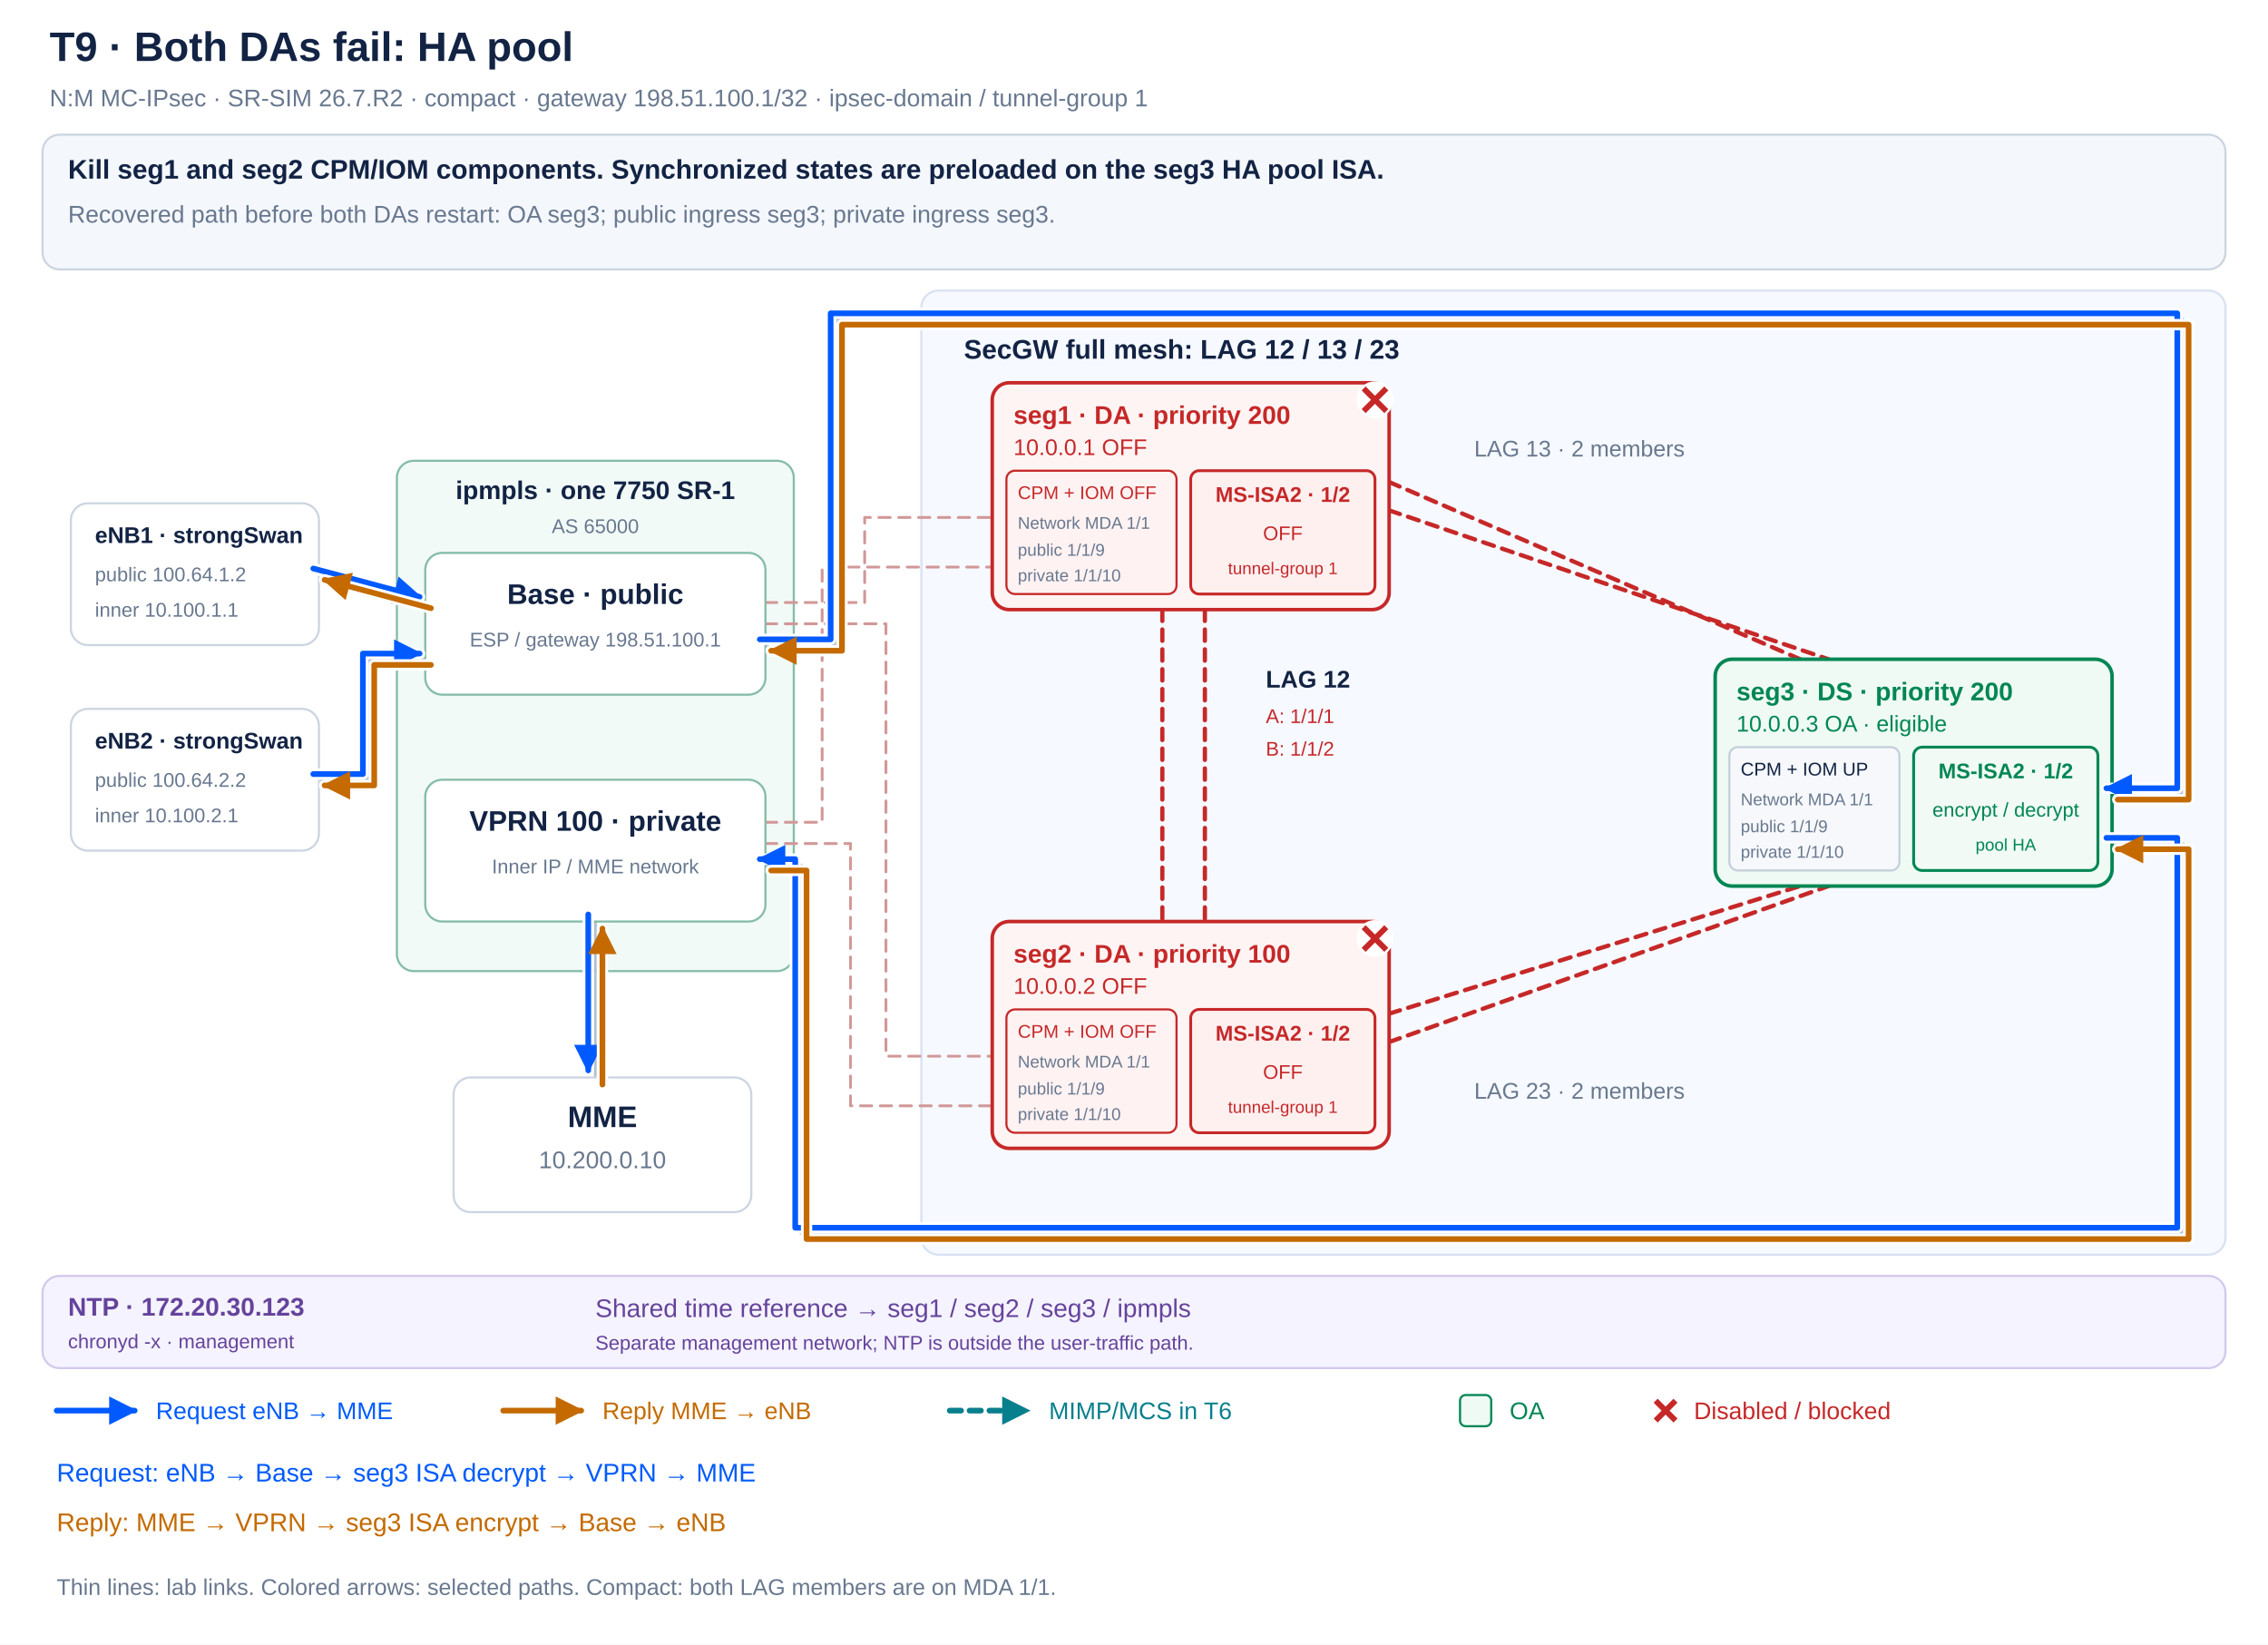
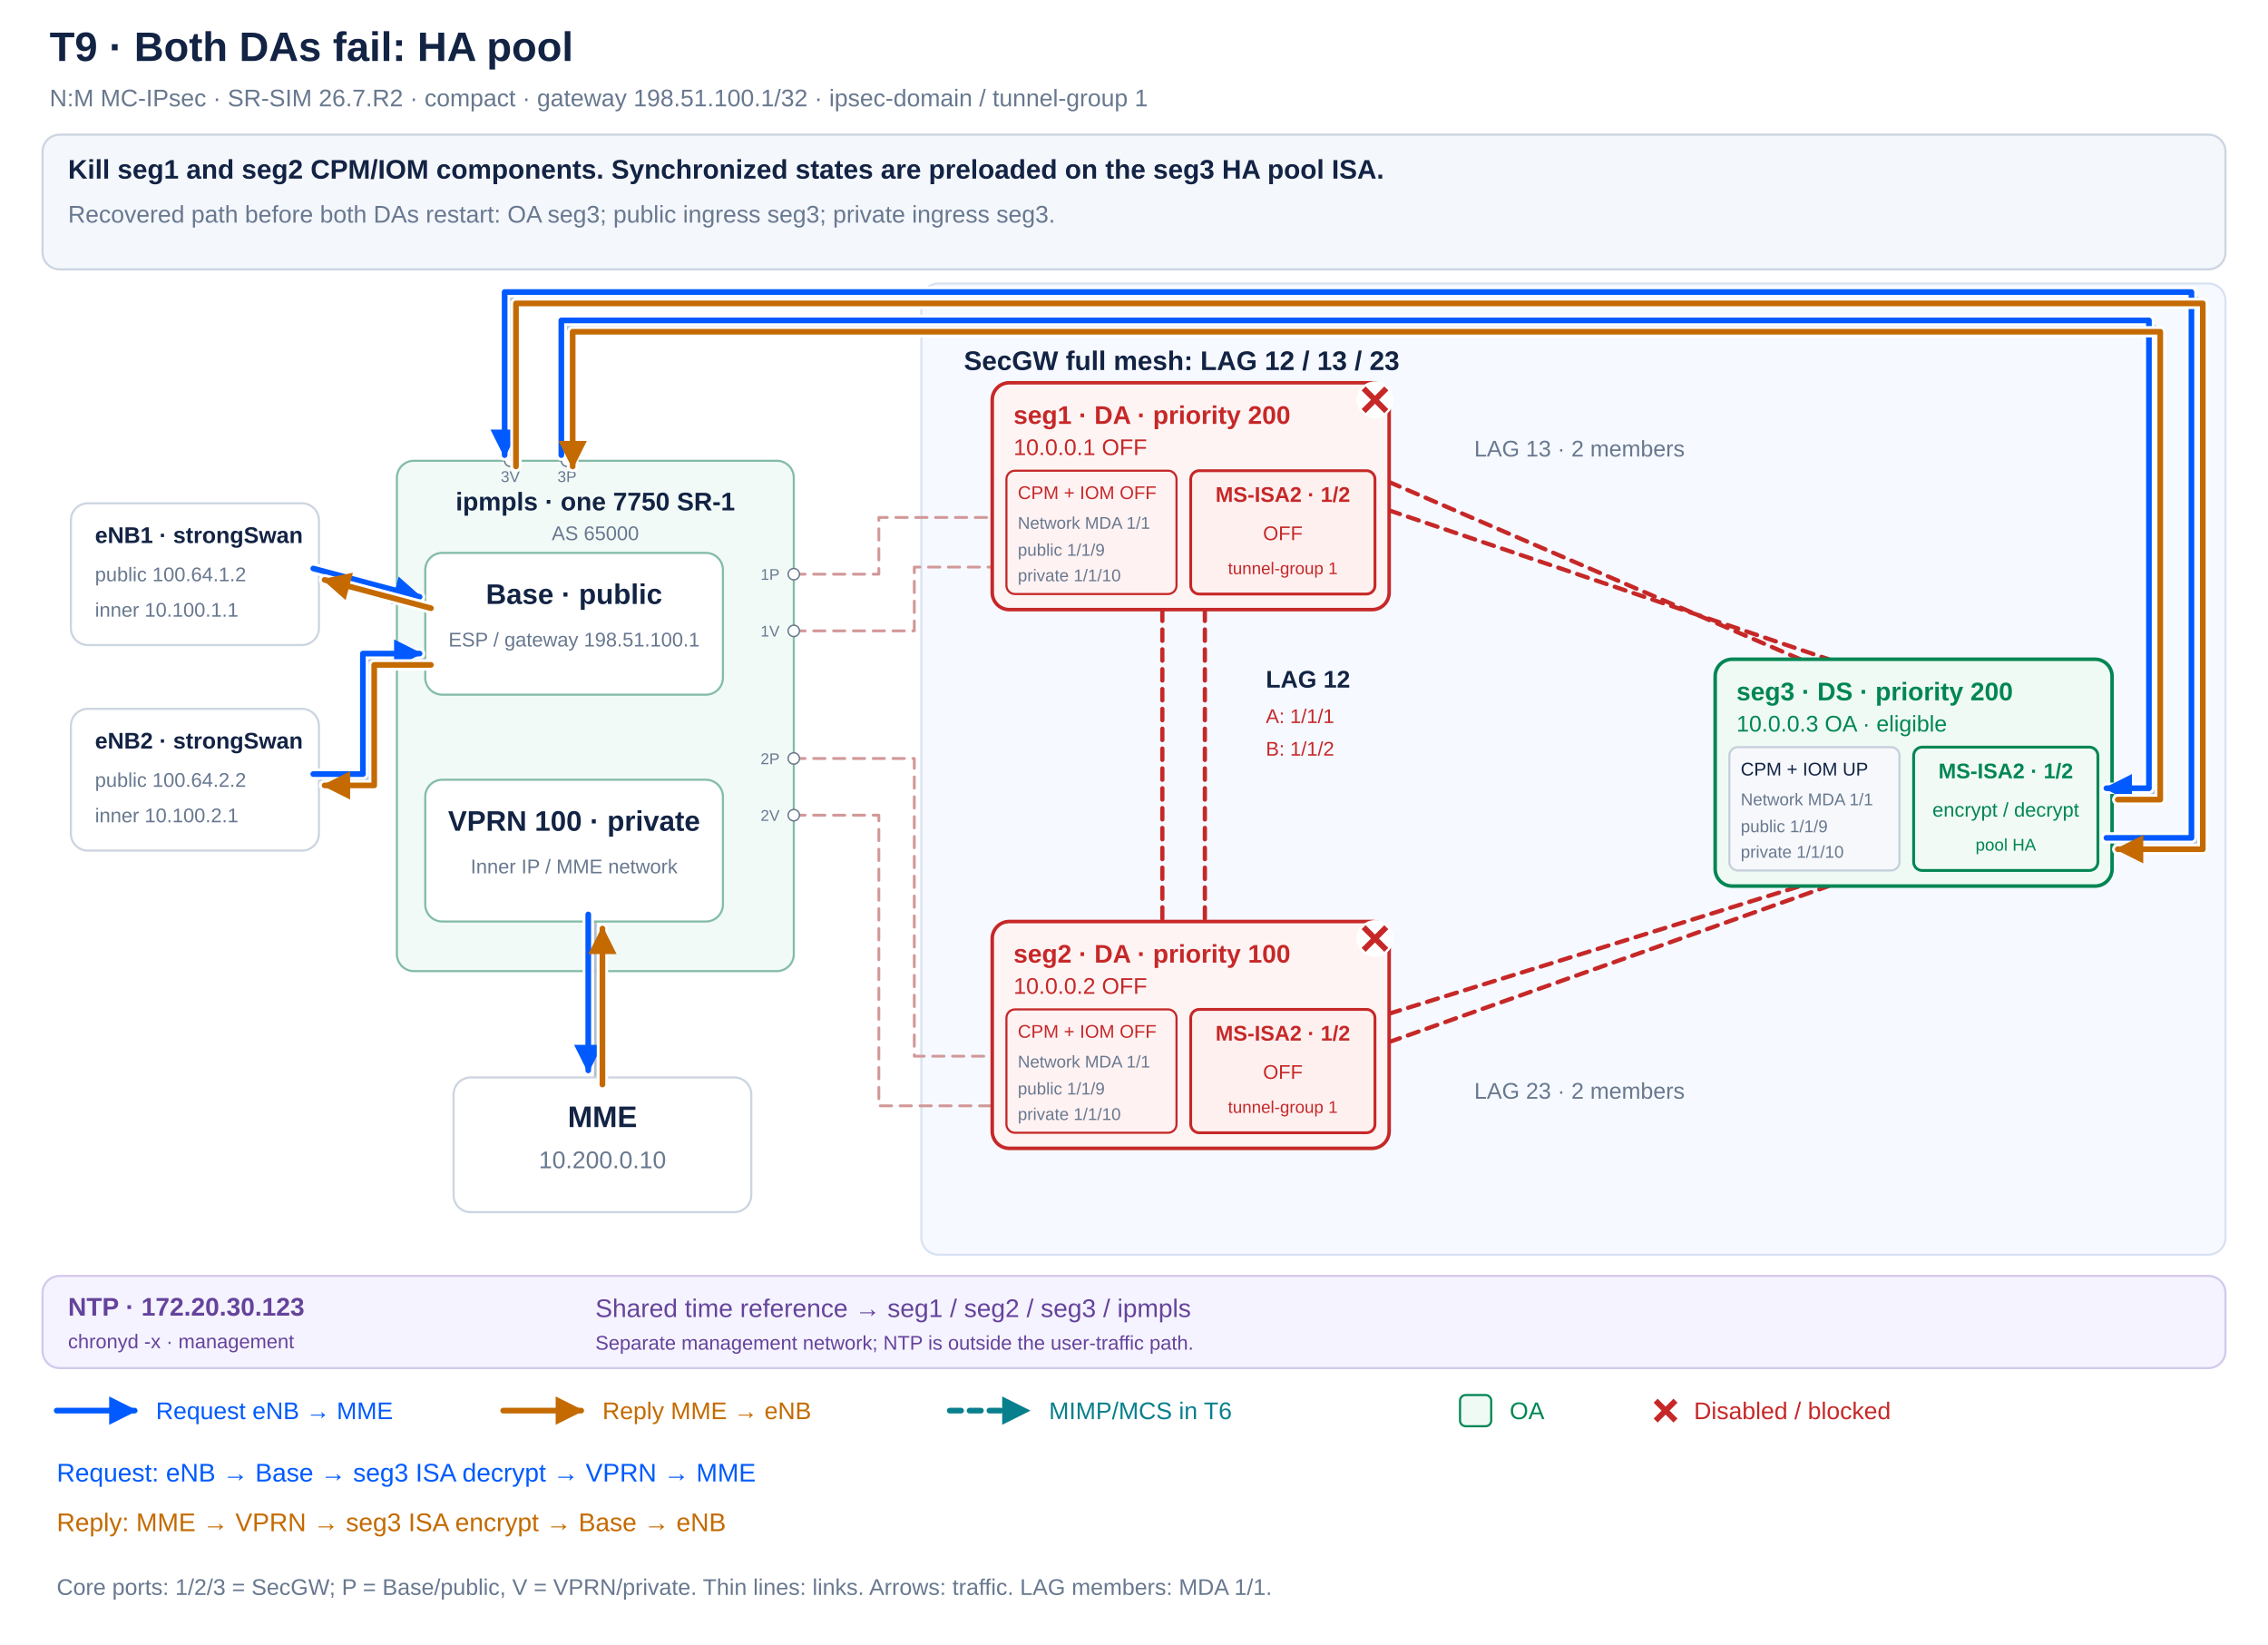
<svg xmlns="http://www.w3.org/2000/svg" width="1600" height="1160" viewBox="0 0 1600 1160" font-family="Arial, sans-serif">
  <defs>
    <marker id="m005aff" viewBox="0 0 10 10" refX="9" refY="5" markerWidth="5" markerHeight="5" orient="auto">
      <path d="M0,0 L10,5 L0,10z" fill="#005aff" />
    </marker>
    <marker id="mc46a00" viewBox="0 0 10 10" refX="9" refY="5" markerWidth="5" markerHeight="5" orient="auto">
      <path d="M0,0 L10,5 L0,10z" fill="#c46a00" />
    </marker>
    <marker id="mc62828" viewBox="0 0 10 10" refX="9" refY="5" markerWidth="5" markerHeight="5" orient="auto">
      <path d="M0,0 L10,5 L0,10z" fill="#c62828" />
    </marker>
    <marker id="m087f8c" viewBox="0 0 10 10" refX="9" refY="5" markerWidth="5" markerHeight="5" orient="auto">
      <path d="M0,0 L10,5 L0,10z" fill="#087f8c" />
    </marker>
  </defs>
  <rect width="1600" height="1160" fill="white" />
  <text x="35" y="43" font-size="29" fill="#122344" text-anchor="start" font-weight="700">T9 · Both DAs fail: HA pool</text>
  <text x="35" y="75" font-size="17" fill="#68788f" text-anchor="start" font-weight="400">N:M MC-IPsec · SR-SIM 26.7.R2 · compact · gateway 198.51.100.1/32 · ipsec-domain / tunnel-group 1</text>
  <rect x="30" y="95" width="1540" height="95" rx="12" fill="#f4f7fc" stroke="#ccd5e0" stroke-width="1.5" />
  <text x="48" y="126" font-size="19" fill="#122344" text-anchor="start" font-weight="600">Kill seg1 and seg2 CPM/IOM components. Synchronized states are preloaded on the seg3 HA pool ISA.</text>
  <text x="48" y="157" font-size="17" fill="#68788f" text-anchor="start" font-weight="400">Recovered path before both DAs restart: OA seg3; public ingress seg3; private ingress seg3.</text>
-   <rect x="650" y="205" width="920" height="680" rx="12" fill="#f6f9ff" stroke="#d8e2f2" stroke-width="1.5" />
-   <text x="680" y="253" font-size="19" fill="#122344" text-anchor="start" font-weight="600">SecGW full mesh: LAG 12 / 13 / 23</text>
+   <rect x="650" y="200" width="920" height="685" rx="12" fill="#f6f9ff" stroke="#d8e2f2" stroke-width="1.5" />
+   <text x="680" y="261" font-size="19" fill="#122344" text-anchor="start" font-weight="600">SecGW full mesh: LAG 12 / 13 / 23</text>
  <rect x="280" y="325" width="280" height="360" rx="12" fill="#f1faf7" stroke="#84bca7" stroke-width="1.5" />
-   <text x="420" y="352" font-size="18" fill="#122344" text-anchor="middle" font-weight="600">ipmpls · one 7750 SR-1</text>
-   <text x="420" y="376" font-size="14" fill="#68788f" text-anchor="middle" font-weight="400">AS 65000</text>
-   <polyline points="540,425 610,425 610,365 700,365" fill="none" stroke="#d29898" stroke-width="2" stroke-linejoin="round" stroke-linecap="round" stroke-dasharray="8 6" />
-   <polyline points="540,580 580,580 580,400 700,400" fill="none" stroke="#d29898" stroke-width="2" stroke-linejoin="round" stroke-linecap="round" stroke-dasharray="8 6" />
-   <polyline points="540,440 625,440 625,745 700,745" fill="none" stroke="#d29898" stroke-width="2" stroke-linejoin="round" stroke-linecap="round" stroke-dasharray="8 6" />
-   <polyline points="540,595 600,595 600,780 700,780" fill="none" stroke="#d29898" stroke-width="2" stroke-linejoin="round" stroke-linecap="round" stroke-dasharray="8 6" />
-   <polyline points="540,455 590,455 590,225 1540,225 1540,560 1490,560" fill="none" stroke="#aebccc" stroke-width="2" stroke-linejoin="round" stroke-linecap="round" />
-   <polyline points="540,610 565,610 565,870 1540,870 1540,595 1490,595" fill="none" stroke="#aebccc" stroke-width="2" stroke-linejoin="round" stroke-linecap="round" />
+   <text x="420" y="360" font-size="18" fill="#122344" text-anchor="middle" font-weight="600">ipmpls · one 7750 SR-1</text>
+   <text x="420" y="381" font-size="14" fill="#68788f" text-anchor="middle" font-weight="400">AS 65000</text>
+   <polyline points="560,405 620,405 620,365 700,365" fill="none" stroke="#d29898" stroke-width="2" stroke-linejoin="round" stroke-linecap="round" stroke-dasharray="8 6" />
+   <polyline points="560,445 645,445 645,400 700,400" fill="none" stroke="#d29898" stroke-width="2" stroke-linejoin="round" stroke-linecap="round" stroke-dasharray="8 6" />
+   <polyline points="560,535 645,535 645,745 700,745" fill="none" stroke="#d29898" stroke-width="2" stroke-linejoin="round" stroke-linecap="round" stroke-dasharray="8 6" />
+   <polyline points="560,575 620,575 620,780 700,780" fill="none" stroke="#d29898" stroke-width="2" stroke-linejoin="round" stroke-linecap="round" stroke-dasharray="8 6" />
+   <polyline points="400,325 400,230 1520,230 1520,560 1490,560" fill="none" stroke="#aebccc" stroke-width="2" stroke-linejoin="round" stroke-linecap="round" />
+   <polyline points="360,325 360,210 1550,210 1550,595 1490,595" fill="none" stroke="#aebccc" stroke-width="2" stroke-linejoin="round" stroke-linecap="round" />
  <polyline points="225,405 300,425" fill="none" stroke="#b4bfce" stroke-width="2" stroke-linejoin="round" stroke-linecap="round" />
  <polyline points="225,550 260,550 260,465 300,465" fill="none" stroke="#b4bfce" stroke-width="2" stroke-linejoin="round" stroke-linecap="round" />
  <polyline points="420,650 420,760" fill="none" stroke="#b4bfce" stroke-width="2" stroke-linejoin="round" stroke-linecap="round" />
  <polyline points="820,430 820,650" fill="none" stroke="#c62828" stroke-width="3" stroke-linejoin="round" stroke-linecap="round" stroke-dasharray="8 6" />
  <polyline points="850,430 850,650" fill="none" stroke="#c62828" stroke-width="3" stroke-linejoin="round" stroke-linecap="round" stroke-dasharray="8 6" />
  <polyline points="980,340 1270,465" fill="none" stroke="#c62828" stroke-width="3" stroke-linejoin="round" stroke-linecap="round" stroke-dasharray="8 6" />
  <polyline points="980,360 1290,465" fill="none" stroke="#c62828" stroke-width="3" stroke-linejoin="round" stroke-linecap="round" stroke-dasharray="8 6" />
  <polyline points="980,715 1270,625" fill="none" stroke="#c62828" stroke-width="3" stroke-linejoin="round" stroke-linecap="round" stroke-dasharray="8 6" />
  <polyline points="980,735 1290,625" fill="none" stroke="#c62828" stroke-width="3" stroke-linejoin="round" stroke-linecap="round" stroke-dasharray="8 6" />
-   <rect x="300" y="390" width="240" height="100" rx="12" fill="white" stroke="#84bca7" stroke-width="1.5" />
-   <text x="420" y="426" font-size="20" fill="#122344" text-anchor="middle" font-weight="600">Base · public</text>
-   <text x="420" y="456" font-size="14" fill="#68788f" text-anchor="middle" font-weight="400">ESP / gateway 198.51.100.1</text>
-   <rect x="300" y="550" width="240" height="100" rx="12" fill="white" stroke="#84bca7" stroke-width="1.5" />
-   <text x="420" y="586" font-size="20" fill="#122344" text-anchor="middle" font-weight="600">VPRN 100 · private</text>
-   <text x="420" y="616" font-size="14" fill="#68788f" text-anchor="middle" font-weight="400">Inner IP / MME network</text>
+   <rect x="300" y="390" width="210" height="100" rx="12" fill="white" stroke="#84bca7" stroke-width="1.5" />
+   <text x="405" y="426" font-size="20" fill="#122344" text-anchor="middle" font-weight="600">Base · public</text>
+   <text x="405" y="456" font-size="14" fill="#68788f" text-anchor="middle" font-weight="400">ESP / gateway 198.51.100.1</text>
+   <rect x="300" y="550" width="210" height="100" rx="12" fill="white" stroke="#84bca7" stroke-width="1.5" />
+   <text x="405" y="586" font-size="20" fill="#122344" text-anchor="middle" font-weight="600">VPRN 100 · private</text>
+   <text x="405" y="616" font-size="14" fill="#68788f" text-anchor="middle" font-weight="400">Inner IP / MME network</text>
+   <circle cx="560" cy="405" r="4" fill="white" stroke="#68788f" />
+   <text x="550" y="409" font-size="11" fill="#68788f" text-anchor="end" font-weight="400">1P</text>
+   <circle cx="560" cy="445" r="4" fill="white" stroke="#68788f" />
+   <text x="550" y="449" font-size="11" fill="#68788f" text-anchor="end" font-weight="400">1V</text>
+   <circle cx="560" cy="535" r="4" fill="white" stroke="#68788f" />
+   <text x="550" y="539" font-size="11" fill="#68788f" text-anchor="end" font-weight="400">2P</text>
+   <circle cx="560" cy="575" r="4" fill="white" stroke="#68788f" />
+   <text x="550" y="579" font-size="11" fill="#68788f" text-anchor="end" font-weight="400">2V</text>
+   <circle cx="400" cy="325" r="4" fill="white" stroke="#68788f" />
+   <text x="400" y="340" font-size="11" fill="#68788f" text-anchor="middle" font-weight="400">3P</text>
+   <circle cx="360" cy="325" r="4" fill="white" stroke="#68788f" />
+   <text x="360" y="340" font-size="11" fill="#68788f" text-anchor="middle" font-weight="400">3V</text>
  <rect x="50" y="355" width="175" height="100" rx="12" fill="white" stroke="#ccd5e0" stroke-width="1.5" />
  <text x="67" y="383" font-size="16" fill="#122344" text-anchor="start" font-weight="600">eNB1 · strongSwan</text>
  <text x="67" y="410" font-size="14" fill="#68788f" text-anchor="start" font-weight="400">public 100.64.1.2</text>
  <text x="67" y="435" font-size="14" fill="#68788f" text-anchor="start" font-weight="400">inner 10.100.1.1</text>
  <rect x="50" y="500" width="175" height="100" rx="12" fill="white" stroke="#ccd5e0" stroke-width="1.5" />
  <text x="67" y="528" font-size="16" fill="#122344" text-anchor="start" font-weight="600">eNB2 · strongSwan</text>
  <text x="67" y="555" font-size="14" fill="#68788f" text-anchor="start" font-weight="400">public 100.64.2.2</text>
  <text x="67" y="580" font-size="14" fill="#68788f" text-anchor="start" font-weight="400">inner 10.100.2.1</text>
  <rect x="320" y="760" width="210" height="95" rx="12" fill="white" stroke="#ccd5e0" stroke-width="1.5" />
  <text x="425" y="795" font-size="21" fill="#122344" text-anchor="middle" font-weight="600">MME</text>
  <text x="425" y="824" font-size="17" fill="#68788f" text-anchor="middle" font-weight="400">10.200.0.10</text>
  <rect x="700" y="270" width="280" height="160" rx="12" fill="#fff4f4" stroke="#c62828" stroke-width="2.5" />
  <text x="715" y="299" font-size="18" fill="#c62828" text-anchor="start" font-weight="600">seg1 · DA · priority 200</text>
  <text x="715" y="321" font-size="16" fill="#c62828" text-anchor="start" font-weight="400">10.0.0.1     OFF</text>
  <rect x="710" y="332" width="120" height="87" rx="6" fill="#fff2f2" stroke="#c62828" stroke-width="1.5" />
  <text x="718" y="352" font-size="13" fill="#c62828" text-anchor="start" font-weight="400">CPM + IOM OFF</text>
  <text x="718" y="373" font-size="12" fill="#68788f" text-anchor="start" font-weight="400">Network MDA 1/1</text>
  <text x="718" y="392" font-size="12" fill="#68788f" text-anchor="start" font-weight="400">public 1/1/9</text>
  <text x="718" y="410" font-size="12" fill="#68788f" text-anchor="start" font-weight="400">private 1/1/10</text>
  <rect x="840" y="332" width="130" height="87" rx="6" fill="#fff0f0" stroke="#c62828" stroke-width="2" />
  <text x="905" y="354" font-size="15" fill="#c62828" text-anchor="middle" font-weight="600">MS-ISA2 · 1/2</text>
  <text x="905" y="381" font-size="14" fill="#c62828" text-anchor="middle" font-weight="400">OFF</text>
  <text x="905" y="405" font-size="12" fill="#c62828" text-anchor="middle" font-weight="400">tunnel-group 1</text>
  <circle cx="970" cy="282" r="13" fill="white" />
  <path d="M962,274 L978,290 M962,290 L978,274" stroke="#c62828" stroke-width="4" />
  <rect x="700" y="650" width="280" height="160" rx="12" fill="#fff4f4" stroke="#c62828" stroke-width="2.5" />
  <text x="715" y="679" font-size="18" fill="#c62828" text-anchor="start" font-weight="600">seg2 · DA · priority 100</text>
  <text x="715" y="701" font-size="16" fill="#c62828" text-anchor="start" font-weight="400">10.0.0.2     OFF</text>
  <rect x="710" y="712" width="120" height="87" rx="6" fill="#fff2f2" stroke="#c62828" stroke-width="1.5" />
  <text x="718" y="732" font-size="13" fill="#c62828" text-anchor="start" font-weight="400">CPM + IOM OFF</text>
  <text x="718" y="753" font-size="12" fill="#68788f" text-anchor="start" font-weight="400">Network MDA 1/1</text>
  <text x="718" y="772" font-size="12" fill="#68788f" text-anchor="start" font-weight="400">public 1/1/9</text>
  <text x="718" y="790" font-size="12" fill="#68788f" text-anchor="start" font-weight="400">private 1/1/10</text>
  <rect x="840" y="712" width="130" height="87" rx="6" fill="#fff0f0" stroke="#c62828" stroke-width="2" />
  <text x="905" y="734" font-size="15" fill="#c62828" text-anchor="middle" font-weight="600">MS-ISA2 · 1/2</text>
  <text x="905" y="761" font-size="14" fill="#c62828" text-anchor="middle" font-weight="400">OFF</text>
  <text x="905" y="785" font-size="12" fill="#c62828" text-anchor="middle" font-weight="400">tunnel-group 1</text>
  <circle cx="970" cy="662" r="13" fill="white" />
  <path d="M962,654 L978,670 M962,670 L978,654" stroke="#c62828" stroke-width="4" />
  <rect x="1210" y="465" width="280" height="160" rx="12" fill="#effaf4" stroke="#008653" stroke-width="2.5" />
  <text x="1225" y="494" font-size="18" fill="#008653" text-anchor="start" font-weight="600">seg3 · DS · priority 200</text>
  <text x="1225" y="516" font-size="16" fill="#008653" text-anchor="start" font-weight="400">10.0.0.3     OA · eligible</text>
  <rect x="1220" y="527" width="120" height="87" rx="6" fill="#f6f8fb" stroke="#c5cfdb" stroke-width="1.5" />
  <text x="1228" y="547" font-size="13" fill="#122344" text-anchor="start" font-weight="400">CPM + IOM UP</text>
  <text x="1228" y="568" font-size="12" fill="#68788f" text-anchor="start" font-weight="400">Network MDA 1/1</text>
  <text x="1228" y="587" font-size="12" fill="#68788f" text-anchor="start" font-weight="400">public 1/1/9</text>
  <text x="1228" y="605" font-size="12" fill="#68788f" text-anchor="start" font-weight="400">private 1/1/10</text>
  <rect x="1350" y="527" width="130" height="87" rx="6" fill="#f1faf5" stroke="#008653" stroke-width="2" />
  <text x="1415" y="549" font-size="15" fill="#008653" text-anchor="middle" font-weight="600">MS-ISA2 · 1/2</text>
  <text x="1415" y="576" font-size="14" fill="#008653" text-anchor="middle" font-weight="400">encrypt / decrypt</text>
  <text x="1415" y="600" font-size="12" fill="#008653" text-anchor="middle" font-weight="400">pool HA</text>
  <polyline points="221,401 296,421" fill="none" stroke="white" stroke-width="8" stroke-linejoin="round" stroke-linecap="round" />
  <polyline points="221,401 296,421" fill="none" stroke="#005aff" stroke-width="4" stroke-linejoin="round" stroke-linecap="round" marker-end="url(#m005aff)" />
  <polyline points="221,546 256,546 256,461 296,461" fill="none" stroke="white" stroke-width="8" stroke-linejoin="round" stroke-linecap="round" />
  <polyline points="221,546 256,546 256,461 296,461" fill="none" stroke="#005aff" stroke-width="4" stroke-linejoin="round" stroke-linecap="round" marker-end="url(#m005aff)" />
-   <polyline points="536,451 586,451 586,221 1536,221 1536,556 1486,556" fill="none" stroke="white" stroke-width="8" stroke-linejoin="round" stroke-linecap="round" />
-   <polyline points="536,451 586,451 586,221 1536,221 1536,556 1486,556" fill="none" stroke="#005aff" stroke-width="4" stroke-linejoin="round" stroke-linecap="round" marker-end="url(#m005aff)" />
-   <polyline points="1486,591 1536,591 1536,866 561,866 561,606 536,606" fill="none" stroke="white" stroke-width="8" stroke-linejoin="round" stroke-linecap="round" />
-   <polyline points="1486,591 1536,591 1536,866 561,866 561,606 536,606" fill="none" stroke="#005aff" stroke-width="4" stroke-linejoin="round" stroke-linecap="round" marker-end="url(#m005aff)" />
+   <polyline points="396,321 396,226 1516,226 1516,556 1486,556" fill="none" stroke="white" stroke-width="8" stroke-linejoin="round" stroke-linecap="round" />
+   <polyline points="396,321 396,226 1516,226 1516,556 1486,556" fill="none" stroke="#005aff" stroke-width="4" stroke-linejoin="round" stroke-linecap="round" marker-end="url(#m005aff)" />
+   <polyline points="1486,591 1546,591 1546,206 356,206 356,321" fill="none" stroke="white" stroke-width="8" stroke-linejoin="round" stroke-linecap="round" />
+   <polyline points="1486,591 1546,591 1546,206 356,206 356,321" fill="none" stroke="#005aff" stroke-width="4" stroke-linejoin="round" stroke-linecap="round" marker-end="url(#m005aff)" />
  <polyline points="415,645 415,755" fill="none" stroke="white" stroke-width="8" stroke-linejoin="round" stroke-linecap="round" />
  <polyline points="415,645 415,755" fill="none" stroke="#005aff" stroke-width="4" stroke-linejoin="round" stroke-linecap="round" marker-end="url(#m005aff)" />
  <polyline points="425,765 425,655" fill="none" stroke="white" stroke-width="8" stroke-linejoin="round" stroke-linecap="round" />
  <polyline points="425,765 425,655" fill="none" stroke="#c46a00" stroke-width="4" stroke-linejoin="round" stroke-linecap="round" marker-end="url(#mc46a00)" />
-   <polyline points="544,614 569,614 569,874 1544,874 1544,599 1494,599" fill="none" stroke="white" stroke-width="8" stroke-linejoin="round" stroke-linecap="round" />
-   <polyline points="544,614 569,614 569,874 1544,874 1544,599 1494,599" fill="none" stroke="#c46a00" stroke-width="4" stroke-linejoin="round" stroke-linecap="round" marker-end="url(#mc46a00)" />
-   <polyline points="1494,564 1544,564 1544,229 594,229 594,459 544,459" fill="none" stroke="white" stroke-width="8" stroke-linejoin="round" stroke-linecap="round" />
-   <polyline points="1494,564 1544,564 1544,229 594,229 594,459 544,459" fill="none" stroke="#c46a00" stroke-width="4" stroke-linejoin="round" stroke-linecap="round" marker-end="url(#mc46a00)" />
+   <polyline points="364,329 364,214 1554,214 1554,599 1494,599" fill="none" stroke="white" stroke-width="8" stroke-linejoin="round" stroke-linecap="round" />
+   <polyline points="364,329 364,214 1554,214 1554,599 1494,599" fill="none" stroke="#c46a00" stroke-width="4" stroke-linejoin="round" stroke-linecap="round" marker-end="url(#mc46a00)" />
+   <polyline points="1494,564 1524,564 1524,234 404,234 404,329" fill="none" stroke="white" stroke-width="8" stroke-linejoin="round" stroke-linecap="round" />
+   <polyline points="1494,564 1524,564 1524,234 404,234 404,329" fill="none" stroke="#c46a00" stroke-width="4" stroke-linejoin="round" stroke-linecap="round" marker-end="url(#mc46a00)" />
  <polyline points="304,429 229,409" fill="none" stroke="white" stroke-width="8" stroke-linejoin="round" stroke-linecap="round" />
  <polyline points="304,429 229,409" fill="none" stroke="#c46a00" stroke-width="4" stroke-linejoin="round" stroke-linecap="round" marker-end="url(#mc46a00)" />
  <polyline points="304,469 264,469 264,554 229,554" fill="none" stroke="white" stroke-width="8" stroke-linejoin="round" stroke-linecap="round" />
  <polyline points="304,469 264,469 264,554 229,554" fill="none" stroke="#c46a00" stroke-width="4" stroke-linejoin="round" stroke-linecap="round" marker-end="url(#mc46a00)" />
  <text x="893" y="485" font-size="17" fill="#122344" text-anchor="start" font-weight="600">LAG 12</text>
  <text x="893" y="510" font-size="14" fill="#c62828" text-anchor="start" font-weight="400">A: 1/1/1</text>
  <text x="893" y="533" font-size="14" fill="#c62828" text-anchor="start" font-weight="400">B: 1/1/2</text>
  <text x="1040" y="322" font-size="16" fill="#68788f" text-anchor="start" font-weight="400">LAG 13 · 2 members</text>
  <text x="1040" y="775" font-size="16" fill="#68788f" text-anchor="start" font-weight="400">LAG 23 · 2 members</text>
  <rect x="30" y="900" width="1540" height="65" rx="12" fill="#f5f3ff" stroke="#d3c9ec" stroke-width="1.5" />
  <text x="48" y="928" font-size="18" fill="#65439b" text-anchor="start" font-weight="600">NTP · 172.20.30.123</text>
  <text x="48" y="951" font-size="14" fill="#65439b" text-anchor="start" font-weight="400">chronyd -x · management</text>
  <text x="420" y="929" font-size="18" fill="#65439b" text-anchor="start" font-weight="400">Shared time reference → seg1 / seg2 / seg3 / ipmpls</text>
  <text x="420" y="952" font-size="14" fill="#65439b" text-anchor="start" font-weight="400">Separate management network; NTP is outside the user-traffic path.</text>
  <polyline points="40,995 95,995" fill="none" stroke="#005aff" stroke-width="4" stroke-linejoin="round" stroke-linecap="round" marker-end="url(#m005aff)" />
  <text x="110" y="1001" font-size="17" fill="#005aff" text-anchor="start" font-weight="400">Request eNB → MME</text>
  <polyline points="355,995 410,995" fill="none" stroke="#c46a00" stroke-width="4" stroke-linejoin="round" stroke-linecap="round" marker-end="url(#mc46a00)" />
  <text x="425" y="1001" font-size="17" fill="#c46a00" text-anchor="start" font-weight="400">Reply MME → eNB</text>
  <polyline points="670,995 725,995" fill="none" stroke="#087f8c" stroke-width="4" stroke-linejoin="round" stroke-linecap="round" stroke-dasharray="8 6" marker-end="url(#m087f8c)" />
  <text x="740" y="1001" font-size="17" fill="#087f8c" text-anchor="start" font-weight="400">MIMP/MCS in T6</text>
  <rect x="1030" y="984" width="22" height="22" rx="4" fill="#effaf4" stroke="#008653" stroke-width="1.5" />
  <text x="1065" y="1001" font-size="17" fill="#008653" text-anchor="start" font-weight="400">OA</text>
  <circle cx="1175" cy="995" r="12" fill="white" />
  <path d="M1168,988 L1182,1002 M1168,1002 L1182,988" stroke="#c62828" stroke-width="4" />
  <text x="1195" y="1001" font-size="17" fill="#c62828" text-anchor="start" font-weight="400">Disabled / blocked</text>
  <text x="40" y="1045" font-size="18" fill="#005aff" text-anchor="start" font-weight="400">Request: eNB → Base → seg3 ISA decrypt → VPRN → MME</text>
  <text x="40" y="1080" font-size="18" fill="#c46a00" text-anchor="start" font-weight="400">Reply: MME → VPRN → seg3 ISA encrypt → Base → eNB</text>
-   <text x="40" y="1125" font-size="16" fill="#68788f" text-anchor="start" font-weight="400">Thin lines: lab links. Colored arrows: selected paths. Compact: both LAG members are on MDA 1/1.</text>
+   <text x="40" y="1125" font-size="16" fill="#68788f" text-anchor="start" font-weight="400">Core ports: 1/2/3 = SecGW; P = Base/public, V = VPRN/private. Thin lines: links. Arrows: traffic. LAG members: MDA 1/1.</text>
</svg>
